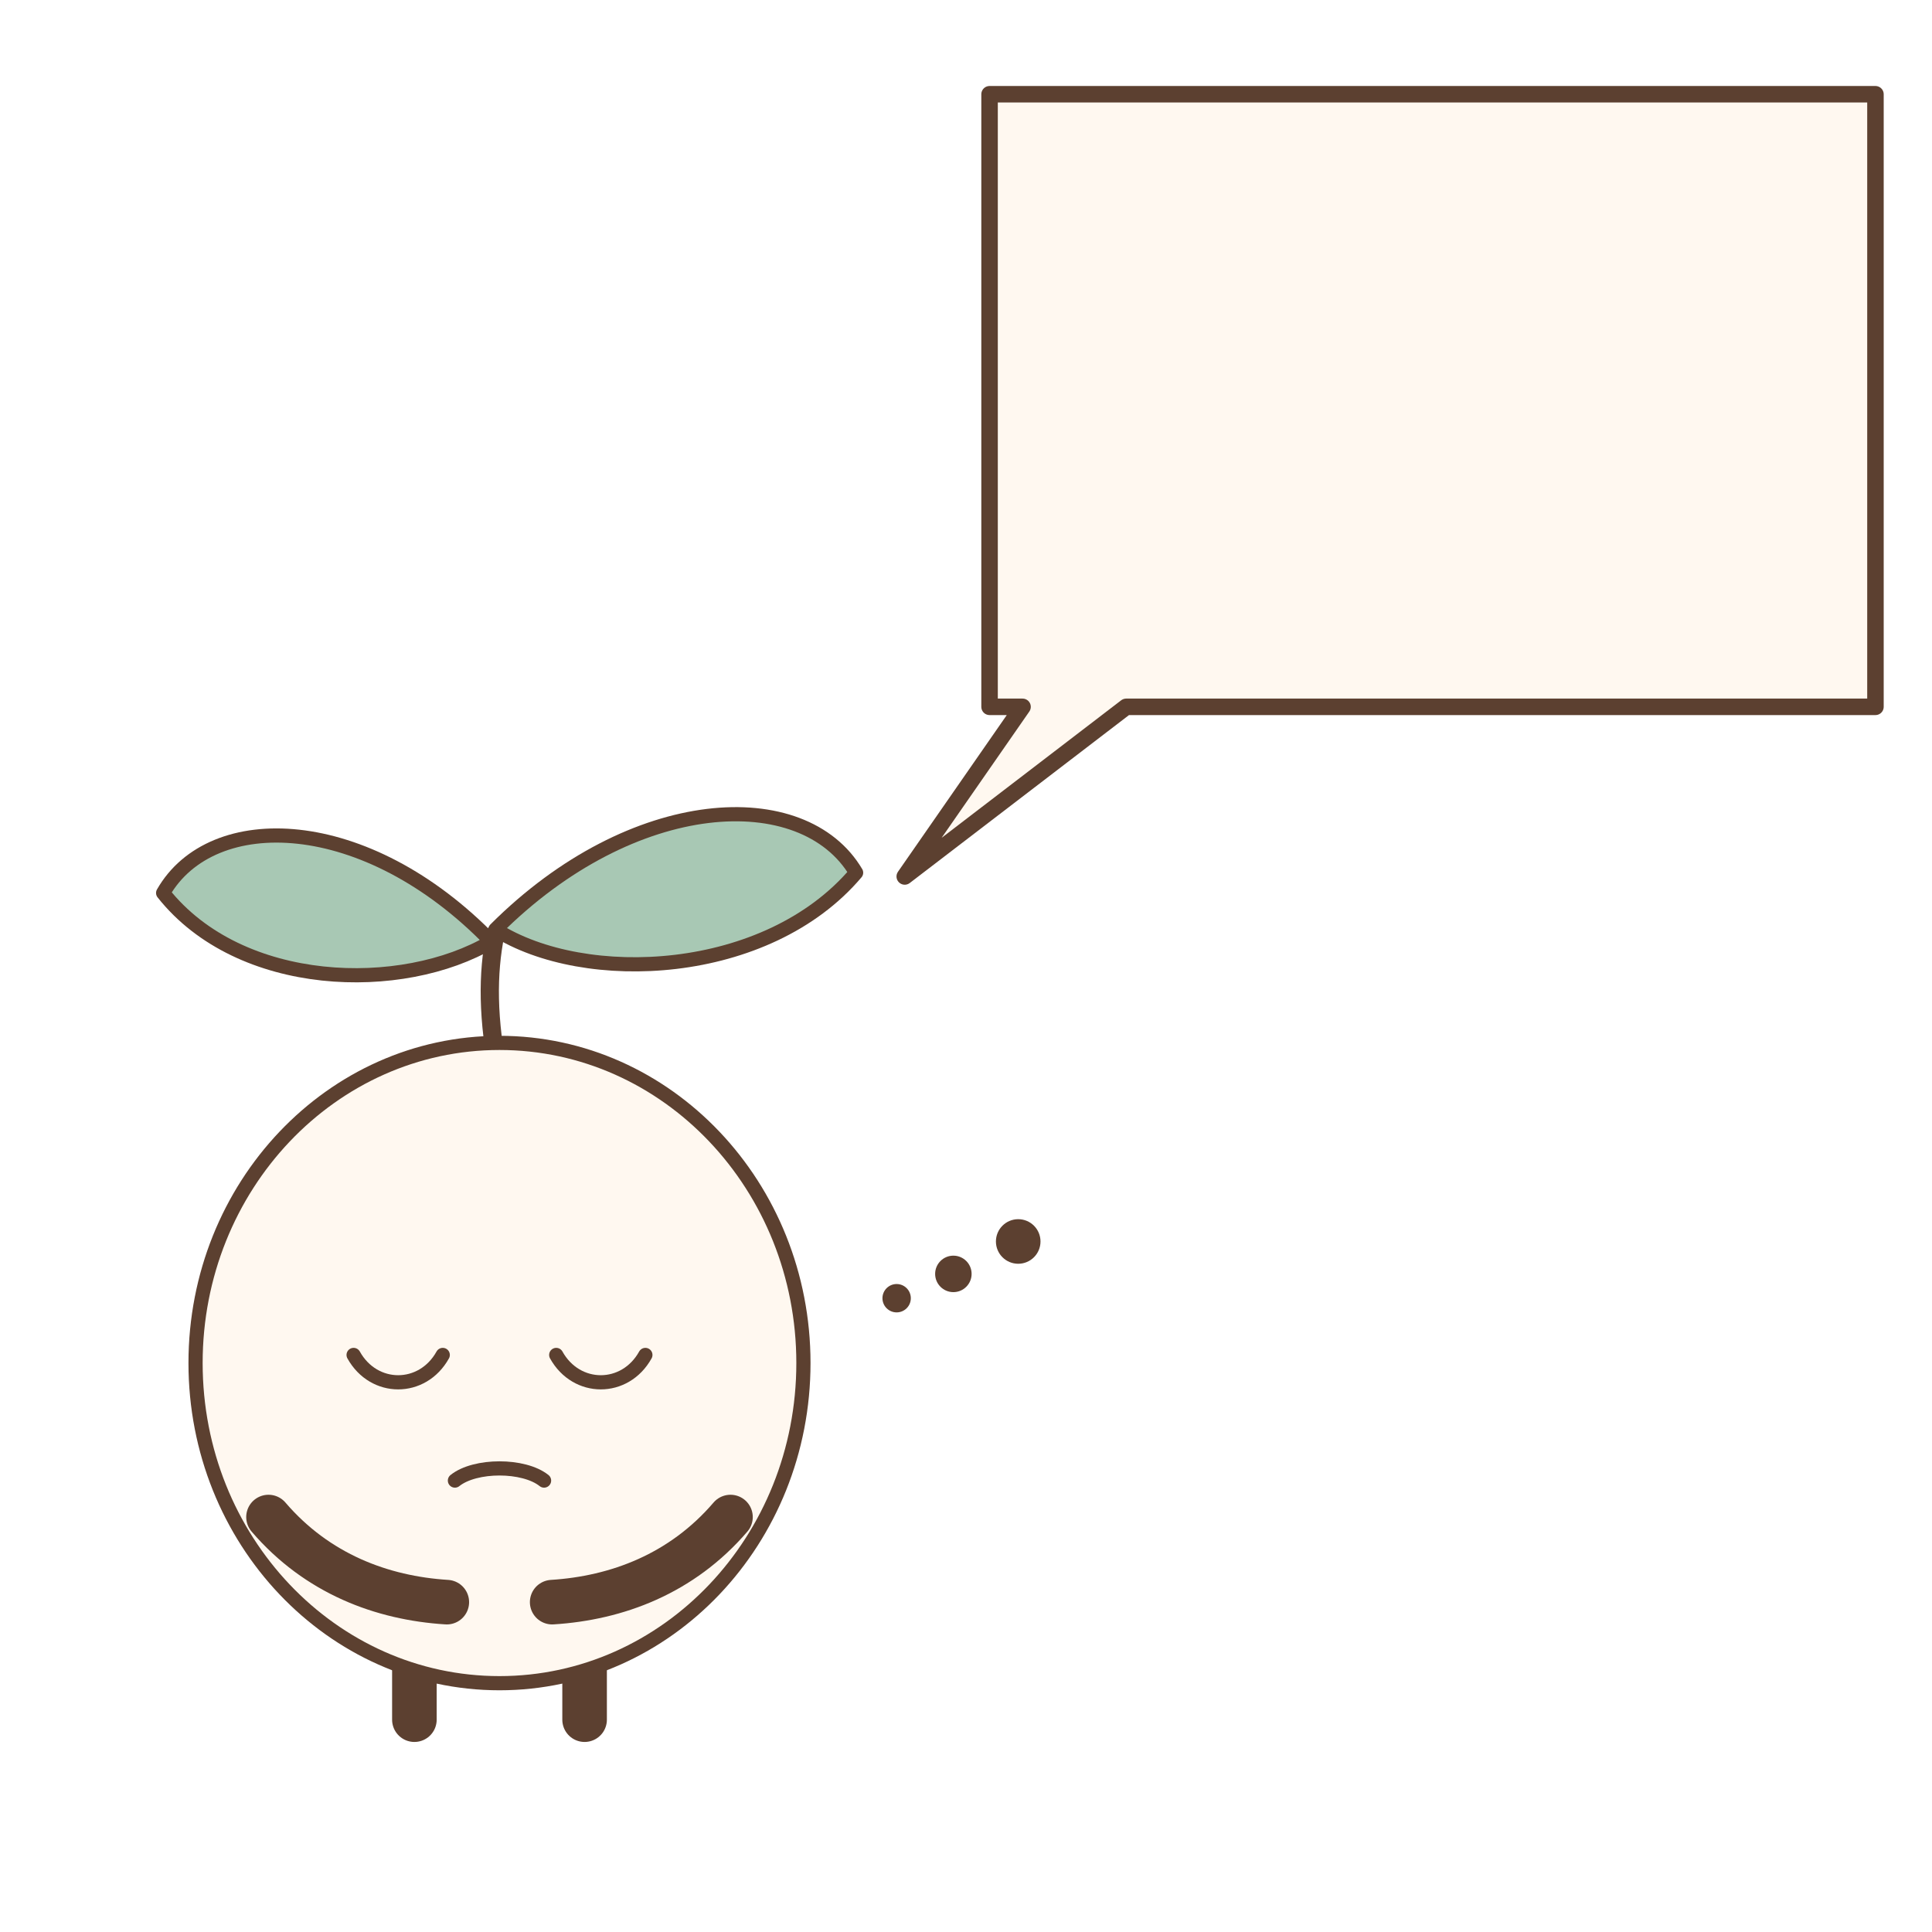
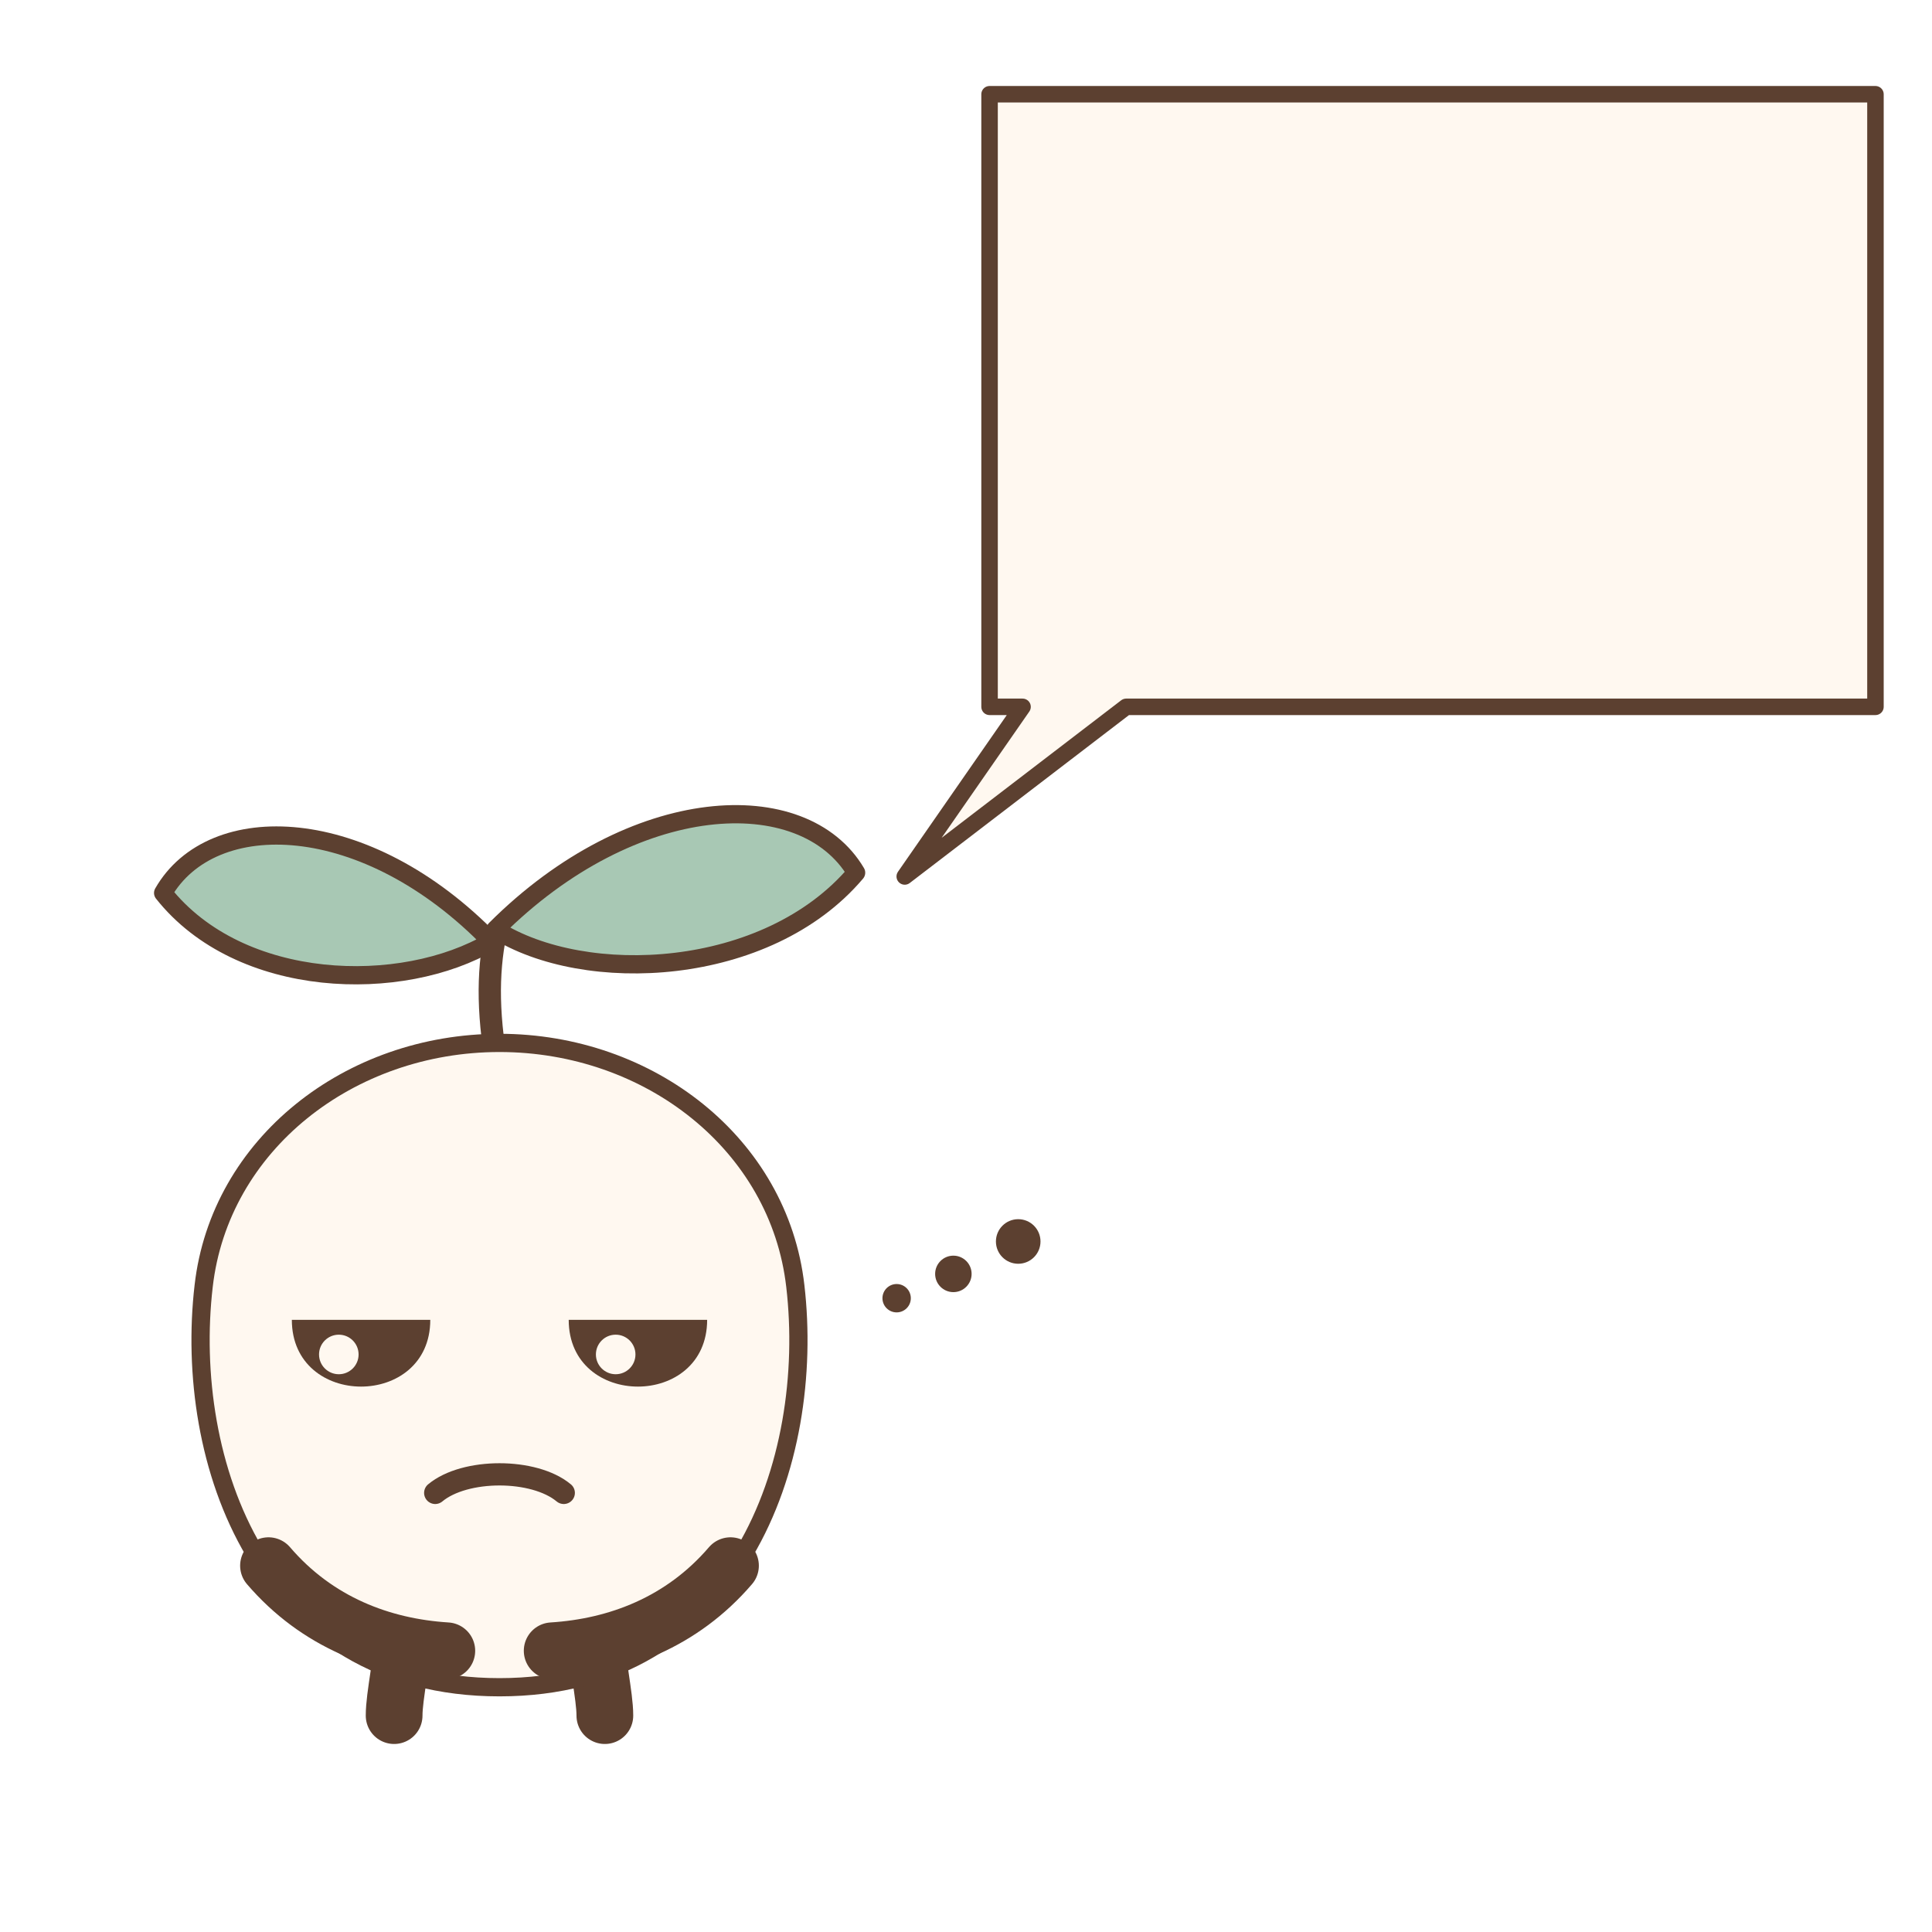
<svg xmlns="http://www.w3.org/2000/svg" viewBox="0 0 820 820" width="820" height="820">
-   <g fill="none" stroke="#5C4030" stroke-width="7" stroke-linecap="round" stroke-linejoin="round">
+   <g fill="none" stroke="#5C4030" stroke-width="9" stroke-linecap="round" stroke-linejoin="round">
    <path d="M 420 40 L 796 40 L 796 300 L 478 300 L 384 372 L 434 300 L 420 300 Z" fill="#FFF8F0" stroke="#5C4030" stroke-width="7" stroke-linejoin="round" />
    <g transform="translate(212 336) scale(0.86)">
-       <path d="M -42 392 L -42 458" stroke-width="22" />
-       <path d="M 42 392 L 42 458" stroke-width="22" />
-       <path d="M 0 142 C -6 112, -6 90, -2 70" stroke-width="9" />
+       <path d="M -46 404 C -48 430, -52 446, -52 456" stroke-width="28" />
+       <path d="M 46 404 C 48 430, 52 446, 52 456" stroke-width="28" />
+       <path d="M 0 142 C -6 112, -6 90, -2 70" stroke-width="11" />
      <path d="M -4 74 C -66 10, -142 8, -166 50 C -128 98, -48 100, -4 74 Z" fill="#A8C8B4" />
      <path d="M -2 68 C 66 0, 150 -4, 176 40 C 132 92, 42 96, -2 68 Z" fill="#A8C8B4" />
-       <ellipse cx="0" cy="282" rx="150" ry="158" fill="#FFF8F0" />
-       <path d="M -72 278 C -62 296, -38 296, -28 278" />
-       <path d="M 28 278 C 38 296, 62 296, 72 278" />
-       <path d="M -22 340 C -12 332, 12 332, 22 340" />
-       <path d="M -114 358 C -90 386, -58 398, -26 400" stroke-width="22" />
-       <path d="M 114 358 C 90 386, 58 398, 26 400" stroke-width="22" />
+       <path d="M 0 124 C 74 124, 138 174, 146 244 C 156 330, 118 442, 0 442 C -118 442, -156 330, -146 244 C -138 174, -74 124, 0 124 Z" fill="#FFF8F0" />
+       <g transform="translate(0 -18) translate(0 286) scale(1.22) translate(0 -286)">
+         <path d="M -84 280 C -84 316, -28 316, -28 280 Z" fill="#5C4030" stroke="none" />
+         <path d="M 28 280 C 28 316, 84 316, 84 280 Z" fill="#5C4030" stroke="none" />
+         <circle cx="-65" cy="294" r="8" fill="#FFF8F0" stroke="none" />
+         <circle cx="47" cy="294" r="8" fill="#FFF8F0" stroke="none" />
+         <path d="M -26 350 C -14 340, 14 340, 26 350" />
+       </g>
+       <path d="M -114 382 C -90 410, -58 422, -26 424" stroke-width="28" />
+       <path d="M 114 382 C 90 410, 58 422, 26 424" stroke-width="28" />
      <circle cx="196" cy="250" r="7" fill="#5C4030" stroke="none" />
      <circle cx="224" cy="238" r="9" fill="#5C4030" stroke="none" />
      <circle cx="256" cy="222" r="11" fill="#5C4030" stroke="none" />
    </g>
  </g>
</svg>
